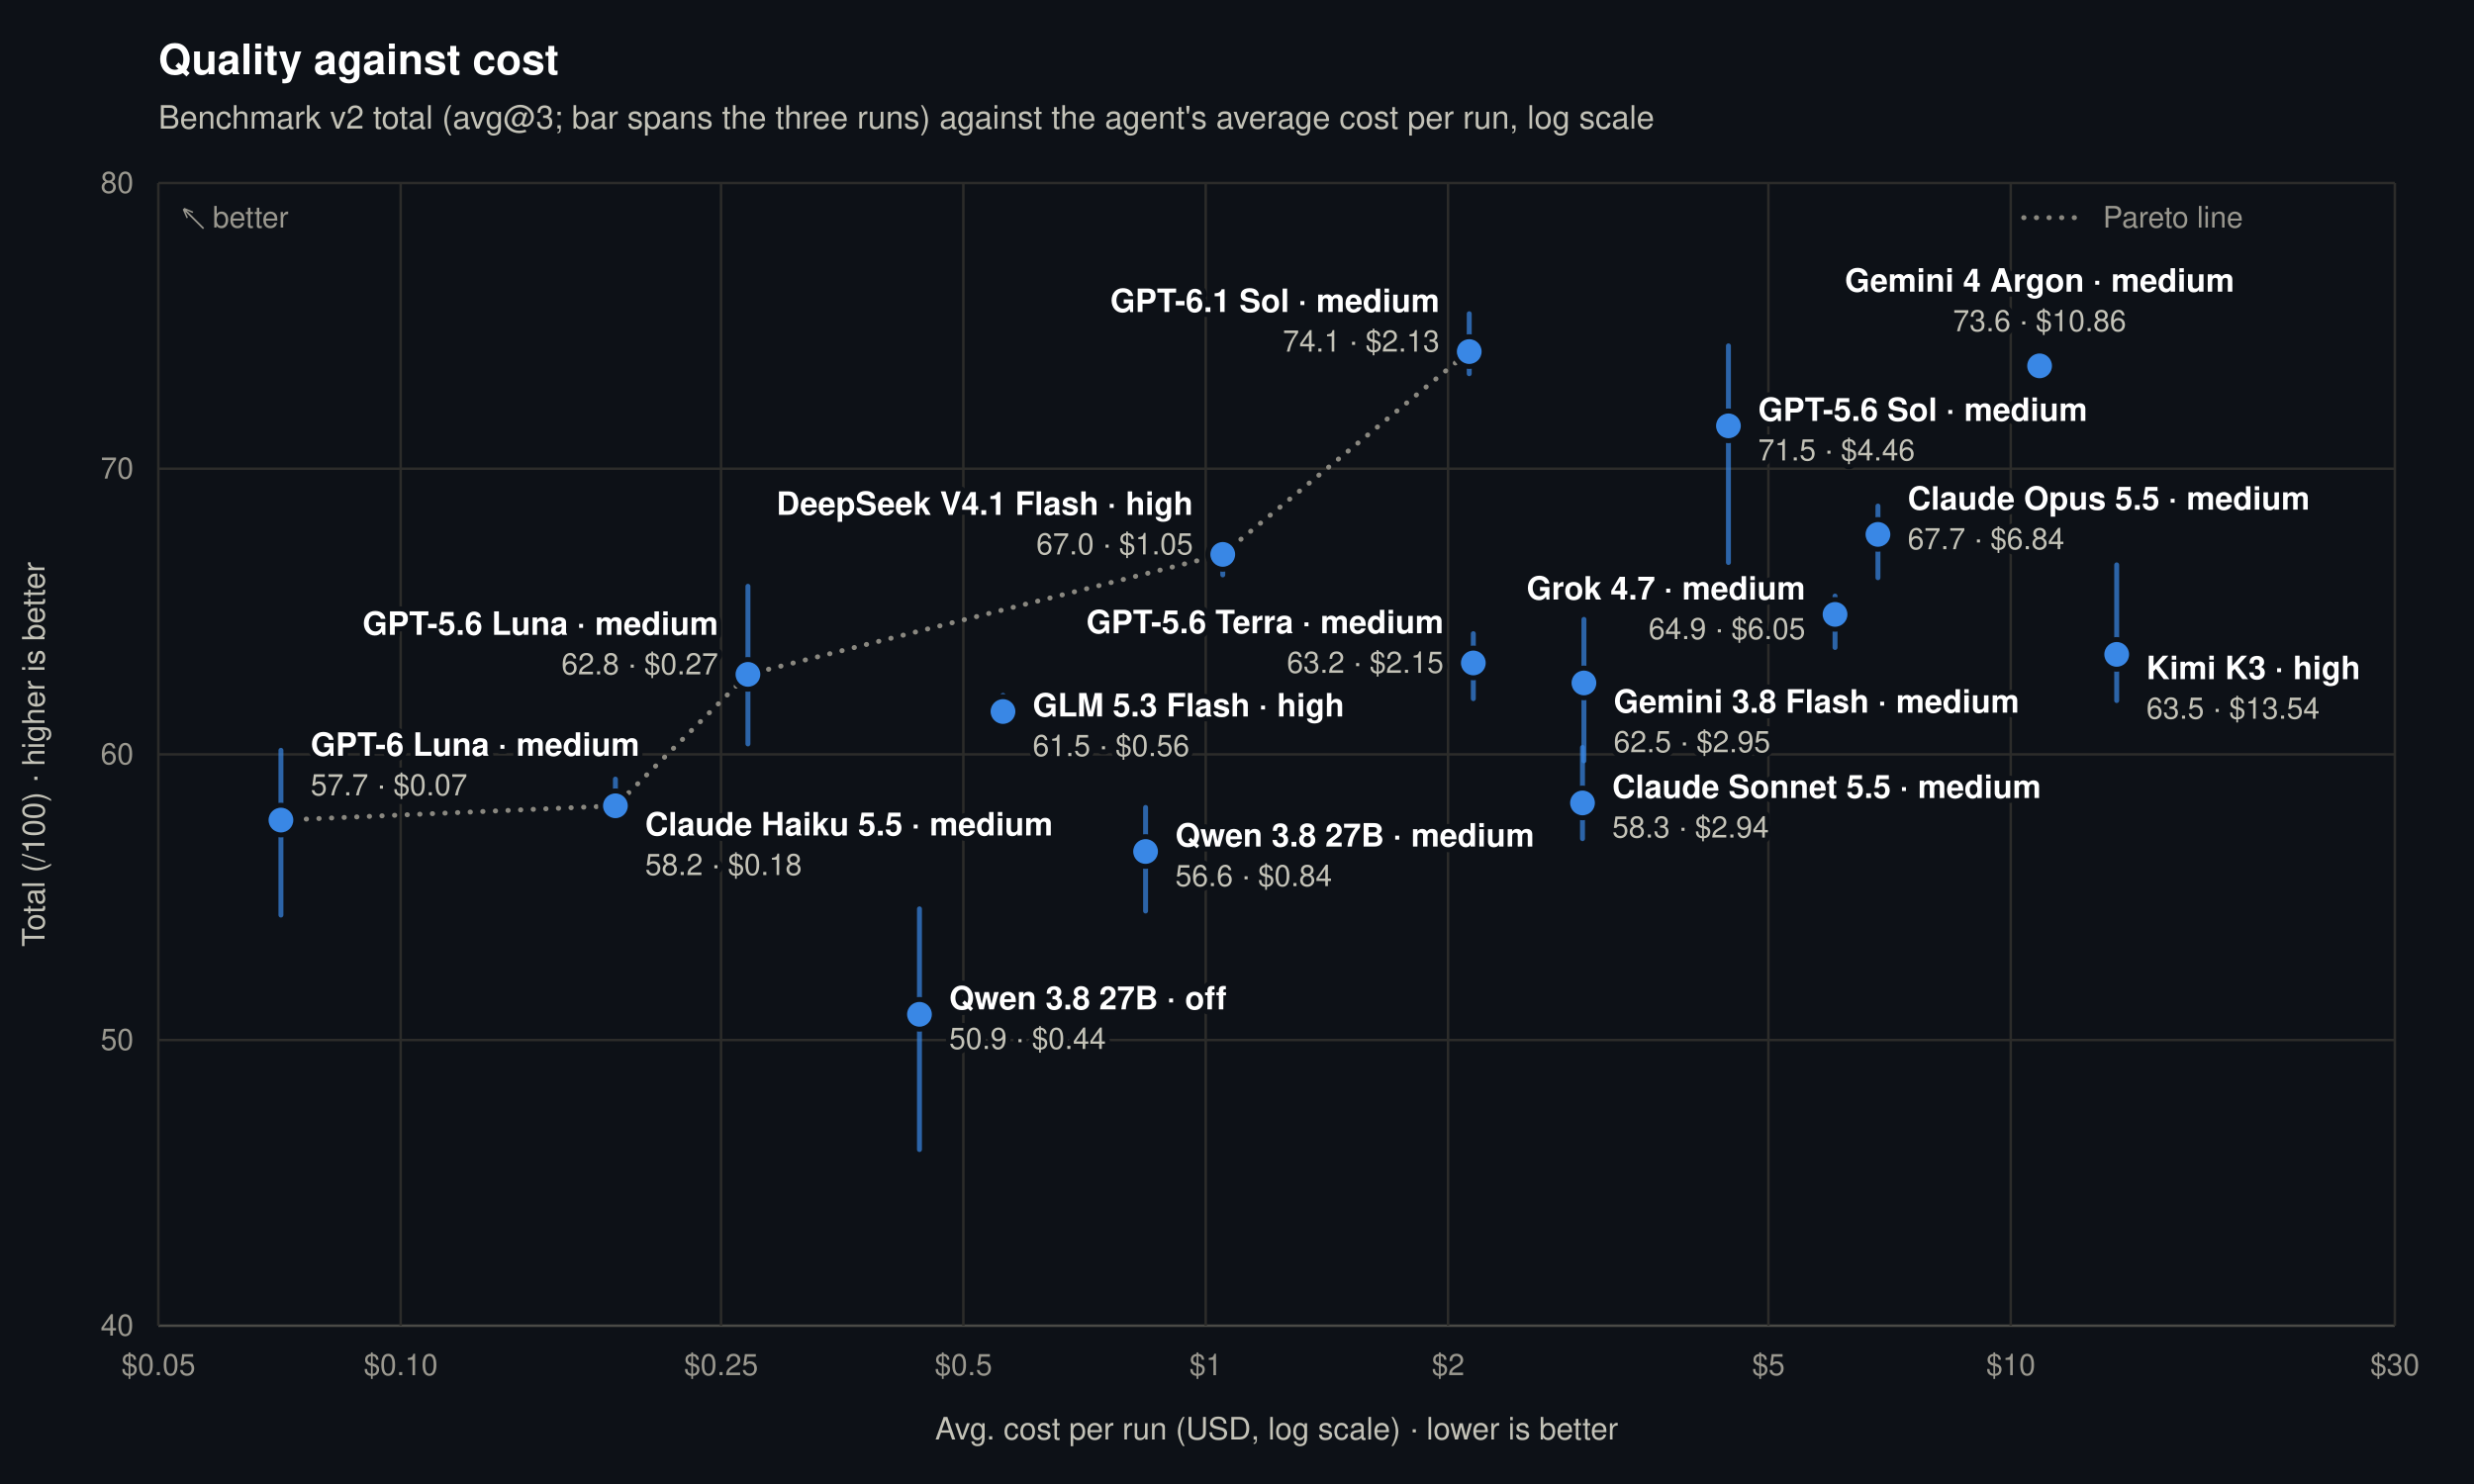
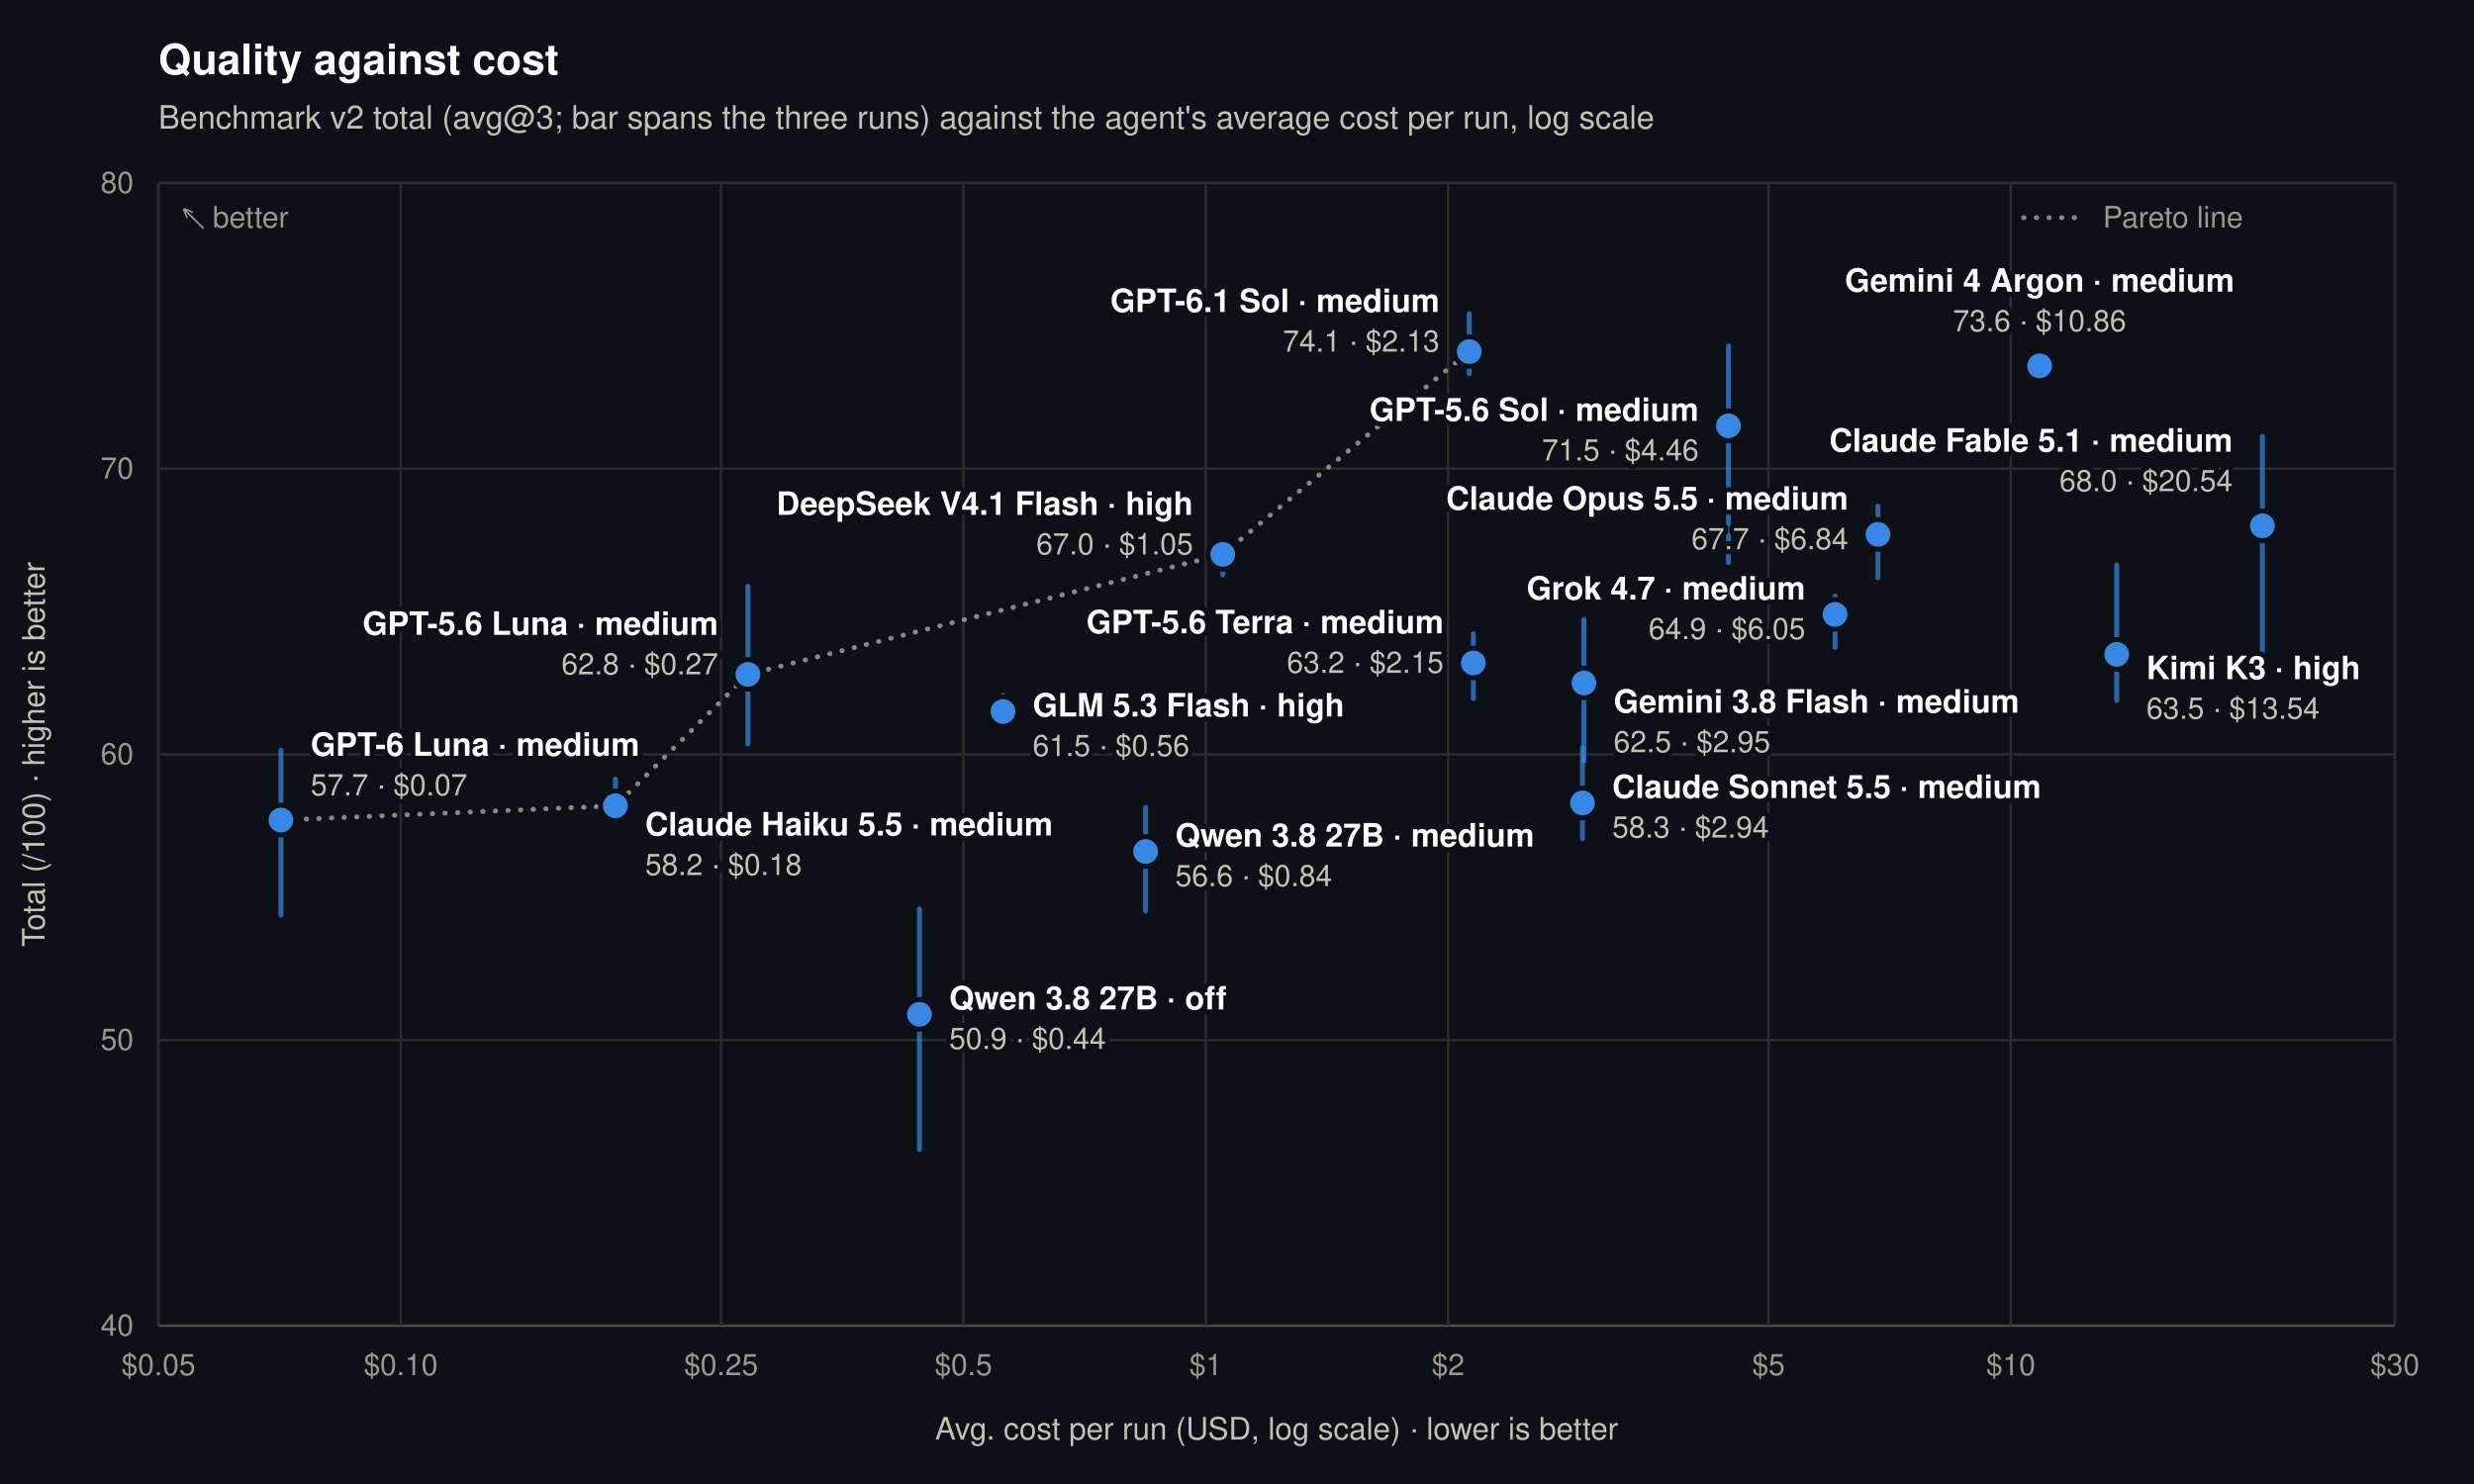
<svg xmlns="http://www.w3.org/2000/svg" width="1000" height="600" viewBox="0 0 1000 600" role="img" aria-labelledby="t d">
  <rect width="1000" height="600" fill="#0d1117" />
  <g font-family="system-ui, -apple-system, 'Segoe UI', Helvetica, Arial, sans-serif">
    <text x="64" y="30" font-size="17" font-weight="600" fill="#ffffff">Quality against cost</text>
    <text x="64" y="52" font-size="13" fill="#c3c2b7">Benchmark v2 total (avg@3; bar spans the three runs) against the agent's average cost per run, log scale</text>
    <line x1="64" x2="968" y1="536" y2="536" stroke="#4a4a46" stroke-width="1" />
    <text x="54" y="540" font-size="12" text-anchor="end" fill="#9a988f" style="font-variant-numeric: tabular-nums">40</text>
    <line x1="64" x2="968" y1="420.5" y2="420.5" stroke="#2c2c2a" stroke-width="1" />
    <text x="54" y="424.5" font-size="12" text-anchor="end" fill="#9a988f" style="font-variant-numeric: tabular-nums">50</text>
    <line x1="64" x2="968" y1="305" y2="305" stroke="#2c2c2a" stroke-width="1" />
    <text x="54" y="309" font-size="12" text-anchor="end" fill="#9a988f" style="font-variant-numeric: tabular-nums">60</text>
    <line x1="64" x2="968" y1="189.5" y2="189.5" stroke="#2c2c2a" stroke-width="1" />
    <text x="54" y="193.5" font-size="12" text-anchor="end" fill="#9a988f" style="font-variant-numeric: tabular-nums">70</text>
    <line x1="64" x2="968" y1="74" y2="74" stroke="#2c2c2a" stroke-width="1" />
    <text x="54" y="78" font-size="12" text-anchor="end" fill="#9a988f" style="font-variant-numeric: tabular-nums">80</text>
    <line x1="64" x2="64" y1="74" y2="536" stroke="#2c2c2a" stroke-width="1" />
    <text x="64" y="556" font-size="12" text-anchor="middle" fill="#9a988f" style="font-variant-numeric: tabular-nums">$0.05</text>
    <line x1="161.954" x2="161.954" y1="74" y2="536" stroke="#2c2c2a" stroke-width="1" />
    <text x="161.954" y="556" font-size="12" text-anchor="middle" fill="#9a988f" style="font-variant-numeric: tabular-nums">$0.10</text>
    <line x1="291.442" x2="291.442" y1="74" y2="536" stroke="#2c2c2a" stroke-width="1" />
    <text x="291.442" y="556" font-size="12" text-anchor="middle" fill="#9a988f" style="font-variant-numeric: tabular-nums">$0.25</text>
    <line x1="389.396" x2="389.396" y1="74" y2="536" stroke="#2c2c2a" stroke-width="1" />
    <text x="389.396" y="556" font-size="12" text-anchor="middle" fill="#9a988f" style="font-variant-numeric: tabular-nums">$0.5</text>
    <line x1="487.35" x2="487.35" y1="74" y2="536" stroke="#2c2c2a" stroke-width="1" />
    <text x="487.35" y="556" font-size="12" text-anchor="middle" fill="#9a988f" style="font-variant-numeric: tabular-nums">$1</text>
    <line x1="585.304" x2="585.304" y1="74" y2="536" stroke="#2c2c2a" stroke-width="1" />
    <text x="585.304" y="556" font-size="12" text-anchor="middle" fill="#9a988f" style="font-variant-numeric: tabular-nums">$2</text>
    <line x1="714.793" x2="714.793" y1="74" y2="536" stroke="#2c2c2a" stroke-width="1" />
    <text x="714.793" y="556" font-size="12" text-anchor="middle" fill="#9a988f" style="font-variant-numeric: tabular-nums">$5</text>
    <line x1="812.747" x2="812.747" y1="74" y2="536" stroke="#2c2c2a" stroke-width="1" />
    <text x="812.747" y="556" font-size="12" text-anchor="middle" fill="#9a988f" style="font-variant-numeric: tabular-nums">$10</text>
    <line x1="968" x2="968" y1="74" y2="536" stroke="#2c2c2a" stroke-width="1" />
    <text x="968" y="556" font-size="12" text-anchor="middle" fill="#9a988f" style="font-variant-numeric: tabular-nums">$30</text>
    <text x="516" y="582" font-size="12.5" text-anchor="middle" fill="#c3c2b7">Avg. cost per run (USD, log scale) · lower is better</text>
    <text transform="translate(18 305) rotate(-90)" font-size="12.5" text-anchor="middle" fill="#c3c2b7">Total (/100) · higher is better</text>
    <text x="74" y="92" font-size="12" fill="#9a988f">↖ better</text>
    <polyline points="113.6,331.6 248.8,325.8 302.3,272.7 494.2,224.1 593.9,142.1" fill="none" stroke="#8a8880" stroke-width="2" stroke-dasharray="0.1 5" stroke-linecap="round" />
    <line x1="818" x2="842" y1="88" y2="88" stroke="#8a8880" stroke-width="2" stroke-dasharray="0.1 5" stroke-linecap="round" />
    <text x="850" y="92" font-size="12" fill="#9a988f">Pareto line</text>
    <line x1="593.872" x2="593.872" y1="151.096" y2="126.841" stroke="#3987e5" stroke-width="2" stroke-linecap="round" opacity="0.7" />
    <line x1="698.641" x2="698.641" y1="227.422" y2="139.835" stroke="#3987e5" stroke-width="2" stroke-linecap="round" opacity="0.7" />
    <line x1="494.245" x2="494.245" y1="232.428" y2="219.049" stroke="#3987e5" stroke-width="2" stroke-linecap="round" opacity="0.7" />
    <line x1="595.525" x2="595.525" y1="282.477" y2="256.201" stroke="#3987e5" stroke-width="2" stroke-linecap="round" opacity="0.7" />
    <line x1="302.318" x2="302.318" y1="300.765" y2="237.048" stroke="#3987e5" stroke-width="2" stroke-linecap="round" opacity="0.7" />
    <line x1="113.554" x2="113.554" y1="369.969" y2="303.364" stroke="#3987e5" stroke-width="2" stroke-linecap="round" opacity="0.7" />
    <line x1="463.047" x2="463.047" y1="368.333" y2="326.464" stroke="#3987e5" stroke-width="2" stroke-linecap="round" opacity="0.7" />
    <line x1="371.652" x2="371.652" y1="464.775" y2="367.466" stroke="#3987e5" stroke-width="2" stroke-linecap="round" opacity="0.7" />
    <line x1="759.074" x2="759.074" y1="233.582" y2="204.611" stroke="#3987e5" stroke-width="2" stroke-linecap="round" opacity="0.7" />
    <line x1="741.731" x2="741.731" y1="261.784" y2="240.994" stroke="#3987e5" stroke-width="2" stroke-linecap="round" opacity="0.7" />
    <line x1="855.575" x2="855.575" y1="283.247" y2="228.385" stroke="#3987e5" stroke-width="2" stroke-linecap="round" opacity="0.7" />
    <line x1="640.229" x2="640.229" y1="307.599" y2="250.426" stroke="#3987e5" stroke-width="2" stroke-linecap="round" opacity="0.7" />
    <line x1="405.412" x2="405.412" y1="292.872" y2="281.13" stroke="#3987e5" stroke-width="2" stroke-linecap="round" opacity="0.7" />
    <line x1="248.753" x2="248.753" y1="330.506" y2="315.01" stroke="#3987e5" stroke-width="2" stroke-linecap="round" opacity="0.7" />
    <line x1="639.653" x2="639.653" y1="339.072" y2="302.209" stroke="#3987e5" stroke-width="2" stroke-linecap="round" opacity="0.7" />
    <line x1="824.412" x2="824.412" y1="151.096" y2="145.418" stroke="#3987e5" stroke-width="2" stroke-linecap="round" opacity="0.7" />
+     <line x1="914.468" x2="914.468" y1="269.484" y2="176.506" stroke="#3987e5" stroke-width="2" stroke-linecap="round" opacity="0.7" />
    <circle cx="593.872" cy="142.145" r="6" fill="#3987e5" stroke="#0d1117" stroke-width="2" />
    <circle cx="698.641" cy="172.175" r="6" fill="#3987e5" stroke="#0d1117" stroke-width="2" />
    <circle cx="494.245" cy="224.15" r="6" fill="#3987e5" stroke="#0d1117" stroke-width="2" />
    <circle cx="595.525" cy="268.04" r="6" fill="#3987e5" stroke="#0d1117" stroke-width="2" />
    <circle cx="302.318" cy="272.66" r="6" fill="#3987e5" stroke="#0d1117" stroke-width="2" />
    <circle cx="113.554" cy="331.565" r="6" fill="#3987e5" stroke="#0d1117" stroke-width="2" />
    <circle cx="463.047" cy="344.27" r="6" fill="#3987e5" stroke="#0d1117" stroke-width="2" />
    <circle cx="371.652" cy="410.105" r="6" fill="#3987e5" stroke="#0d1117" stroke-width="2" />
    <circle cx="759.074" cy="216.065" r="6" fill="#3987e5" stroke="#0d1117" stroke-width="2" />
    <circle cx="741.731" cy="248.405" r="6" fill="#3987e5" stroke="#0d1117" stroke-width="2" />
    <circle cx="855.575" cy="264.575" r="6" fill="#3987e5" stroke="#0d1117" stroke-width="2" />
    <circle cx="640.229" cy="276.125" r="6" fill="#3987e5" stroke="#0d1117" stroke-width="2" />
    <circle cx="405.412" cy="287.675" r="6" fill="#3987e5" stroke="#0d1117" stroke-width="2" />
    <circle cx="248.753" cy="325.79" r="6" fill="#3987e5" stroke="#0d1117" stroke-width="2" />
    <circle cx="639.653" cy="324.635" r="6" fill="#3987e5" stroke="#0d1117" stroke-width="2" />
    <circle cx="824.412" cy="147.92" r="6" fill="#3987e5" stroke="#0d1117" stroke-width="2" />
+     <circle cx="914.468" cy="212.6" r="6" fill="#3987e5" stroke="#0d1117" stroke-width="2" />
    <text x="581.872" y="126.145" font-size="13" font-weight="600" text-anchor="end" fill="#ffffff" stroke="#0d1117" stroke-width="4" stroke-linejoin="round" paint-order="stroke">GPT-6.1 Sol · medium</text>
    <text x="581.872" y="142.145" font-size="12" text-anchor="end" fill="#c3c2b7" stroke="#0d1117" stroke-width="4" stroke-linejoin="round" paint-order="stroke" style="font-variant-numeric: tabular-nums">74.1 · $2.13</text>
-     <text x="710.641" y="170.175" font-size="13" font-weight="600" text-anchor="start" fill="#ffffff" stroke="#0d1117" stroke-width="4" stroke-linejoin="round" paint-order="stroke">GPT-5.6 Sol · medium</text>
-     <text x="710.641" y="186.175" font-size="12" text-anchor="start" fill="#c3c2b7" stroke="#0d1117" stroke-width="4" stroke-linejoin="round" paint-order="stroke" style="font-variant-numeric: tabular-nums">71.5 · $4.46</text>
+     <text x="686.641" y="170.175" font-size="13" font-weight="600" text-anchor="end" fill="#ffffff" stroke="#0d1117" stroke-width="4" stroke-linejoin="round" paint-order="stroke">GPT-5.6 Sol · medium</text>
+     <text x="686.641" y="186.175" font-size="12" text-anchor="end" fill="#c3c2b7" stroke="#0d1117" stroke-width="4" stroke-linejoin="round" paint-order="stroke" style="font-variant-numeric: tabular-nums">71.5 · $4.46</text>
    <text x="482.245" y="208.15" font-size="13" font-weight="600" text-anchor="end" fill="#ffffff" stroke="#0d1117" stroke-width="4" stroke-linejoin="round" paint-order="stroke">DeepSeek V4.1 Flash · high</text>
    <text x="482.245" y="224.15" font-size="12" text-anchor="end" fill="#c3c2b7" stroke="#0d1117" stroke-width="4" stroke-linejoin="round" paint-order="stroke" style="font-variant-numeric: tabular-nums">67.0 · $1.05</text>
    <text x="583.525" y="256.04" font-size="13" font-weight="600" text-anchor="end" fill="#ffffff" stroke="#0d1117" stroke-width="4" stroke-linejoin="round" paint-order="stroke">GPT-5.6 Terra · medium</text>
    <text x="583.525" y="272.04" font-size="12" text-anchor="end" fill="#c3c2b7" stroke="#0d1117" stroke-width="4" stroke-linejoin="round" paint-order="stroke" style="font-variant-numeric: tabular-nums">63.2 · $2.15</text>
    <text x="290.318" y="256.66" font-size="13" font-weight="600" text-anchor="end" fill="#ffffff" stroke="#0d1117" stroke-width="4" stroke-linejoin="round" paint-order="stroke">GPT-5.6 Luna · medium</text>
    <text x="290.318" y="272.66" font-size="12" text-anchor="end" fill="#c3c2b7" stroke="#0d1117" stroke-width="4" stroke-linejoin="round" paint-order="stroke" style="font-variant-numeric: tabular-nums">62.8 · $0.27</text>
    <text x="125.554" y="305.565" font-size="13" font-weight="600" text-anchor="start" fill="#ffffff" stroke="#0d1117" stroke-width="4" stroke-linejoin="round" paint-order="stroke">GPT-6 Luna · medium</text>
    <text x="125.554" y="321.565" font-size="12" text-anchor="start" fill="#c3c2b7" stroke="#0d1117" stroke-width="4" stroke-linejoin="round" paint-order="stroke" style="font-variant-numeric: tabular-nums">57.7 · $0.07</text>
    <text x="475.047" y="342.27" font-size="13" font-weight="600" text-anchor="start" fill="#ffffff" stroke="#0d1117" stroke-width="4" stroke-linejoin="round" paint-order="stroke">Qwen 3.8 27B · medium</text>
    <text x="475.047" y="358.27" font-size="12" text-anchor="start" fill="#c3c2b7" stroke="#0d1117" stroke-width="4" stroke-linejoin="round" paint-order="stroke" style="font-variant-numeric: tabular-nums">56.6 · $0.84</text>
    <text x="383.652" y="408.105" font-size="13" font-weight="600" text-anchor="start" fill="#ffffff" stroke="#0d1117" stroke-width="4" stroke-linejoin="round" paint-order="stroke">Qwen 3.8 27B · off</text>
    <text x="383.652" y="424.105" font-size="12" text-anchor="start" fill="#c3c2b7" stroke="#0d1117" stroke-width="4" stroke-linejoin="round" paint-order="stroke" style="font-variant-numeric: tabular-nums">50.9 · $0.44</text>
-     <text x="771.074" y="206.065" font-size="13" font-weight="600" text-anchor="start" fill="#ffffff" stroke="#0d1117" stroke-width="4" stroke-linejoin="round" paint-order="stroke">Claude Opus 5.5 · medium</text>
-     <text x="771.074" y="222.065" font-size="12" text-anchor="start" fill="#c3c2b7" stroke="#0d1117" stroke-width="4" stroke-linejoin="round" paint-order="stroke" style="font-variant-numeric: tabular-nums">67.7 · $6.84</text>
+     <text x="747.074" y="206.065" font-size="13" font-weight="600" text-anchor="end" fill="#ffffff" stroke="#0d1117" stroke-width="4" stroke-linejoin="round" paint-order="stroke">Claude Opus 5.5 · medium</text>
+     <text x="747.074" y="222.065" font-size="12" text-anchor="end" fill="#c3c2b7" stroke="#0d1117" stroke-width="4" stroke-linejoin="round" paint-order="stroke" style="font-variant-numeric: tabular-nums">67.7 · $6.84</text>
    <text x="729.731" y="242.405" font-size="13" font-weight="600" text-anchor="end" fill="#ffffff" stroke="#0d1117" stroke-width="4" stroke-linejoin="round" paint-order="stroke">Grok 4.7 · medium</text>
    <text x="729.731" y="258.405" font-size="12" text-anchor="end" fill="#c3c2b7" stroke="#0d1117" stroke-width="4" stroke-linejoin="round" paint-order="stroke" style="font-variant-numeric: tabular-nums">64.9 · $6.05</text>
    <text x="867.575" y="274.575" font-size="13" font-weight="600" text-anchor="start" fill="#ffffff" stroke="#0d1117" stroke-width="4" stroke-linejoin="round" paint-order="stroke">Kimi K3 · high</text>
    <text x="867.575" y="290.575" font-size="12" text-anchor="start" fill="#c3c2b7" stroke="#0d1117" stroke-width="4" stroke-linejoin="round" paint-order="stroke" style="font-variant-numeric: tabular-nums">63.5 · $13.54</text>
    <text x="652.229" y="288.125" font-size="13" font-weight="600" text-anchor="start" fill="#ffffff" stroke="#0d1117" stroke-width="4" stroke-linejoin="round" paint-order="stroke">Gemini 3.8 Flash · medium</text>
    <text x="652.229" y="304.125" font-size="12" text-anchor="start" fill="#c3c2b7" stroke="#0d1117" stroke-width="4" stroke-linejoin="round" paint-order="stroke" style="font-variant-numeric: tabular-nums">62.5 · $2.95</text>
    <text x="417.412" y="289.675" font-size="13" font-weight="600" text-anchor="start" fill="#ffffff" stroke="#0d1117" stroke-width="4" stroke-linejoin="round" paint-order="stroke">GLM 5.3 Flash · high</text>
    <text x="417.412" y="305.675" font-size="12" text-anchor="start" fill="#c3c2b7" stroke="#0d1117" stroke-width="4" stroke-linejoin="round" paint-order="stroke" style="font-variant-numeric: tabular-nums">61.5 · $0.56</text>
    <text x="260.753" y="337.79" font-size="13" font-weight="600" text-anchor="start" fill="#ffffff" stroke="#0d1117" stroke-width="4" stroke-linejoin="round" paint-order="stroke">Claude Haiku 5.5 · medium</text>
    <text x="260.753" y="353.79" font-size="12" text-anchor="start" fill="#c3c2b7" stroke="#0d1117" stroke-width="4" stroke-linejoin="round" paint-order="stroke" style="font-variant-numeric: tabular-nums">58.2 · $0.18</text>
    <text x="651.653" y="322.635" font-size="13" font-weight="600" text-anchor="start" fill="#ffffff" stroke="#0d1117" stroke-width="4" stroke-linejoin="round" paint-order="stroke">Claude Sonnet 5.5 · medium</text>
    <text x="651.653" y="338.635" font-size="12" text-anchor="start" fill="#c3c2b7" stroke="#0d1117" stroke-width="4" stroke-linejoin="round" paint-order="stroke" style="font-variant-numeric: tabular-nums">58.3 · $2.94</text>
    <text x="824.412" y="117.92" font-size="13" font-weight="600" text-anchor="middle" fill="#ffffff" stroke="#0d1117" stroke-width="4" stroke-linejoin="round" paint-order="stroke">Gemini 4 Argon · medium</text>
    <text x="824.412" y="133.92" font-size="12" text-anchor="middle" fill="#c3c2b7" stroke="#0d1117" stroke-width="4" stroke-linejoin="round" paint-order="stroke" style="font-variant-numeric: tabular-nums">73.6 · $10.86</text>
+     <text x="902.468" y="182.6" font-size="13" font-weight="600" text-anchor="end" fill="#ffffff" stroke="#0d1117" stroke-width="4" stroke-linejoin="round" paint-order="stroke">Claude Fable 5.1 · medium</text>
+     <text x="902.468" y="198.6" font-size="12" text-anchor="end" fill="#c3c2b7" stroke="#0d1117" stroke-width="4" stroke-linejoin="round" paint-order="stroke" style="font-variant-numeric: tabular-nums">68.0 · $20.54</text>
  </g>
</svg>
